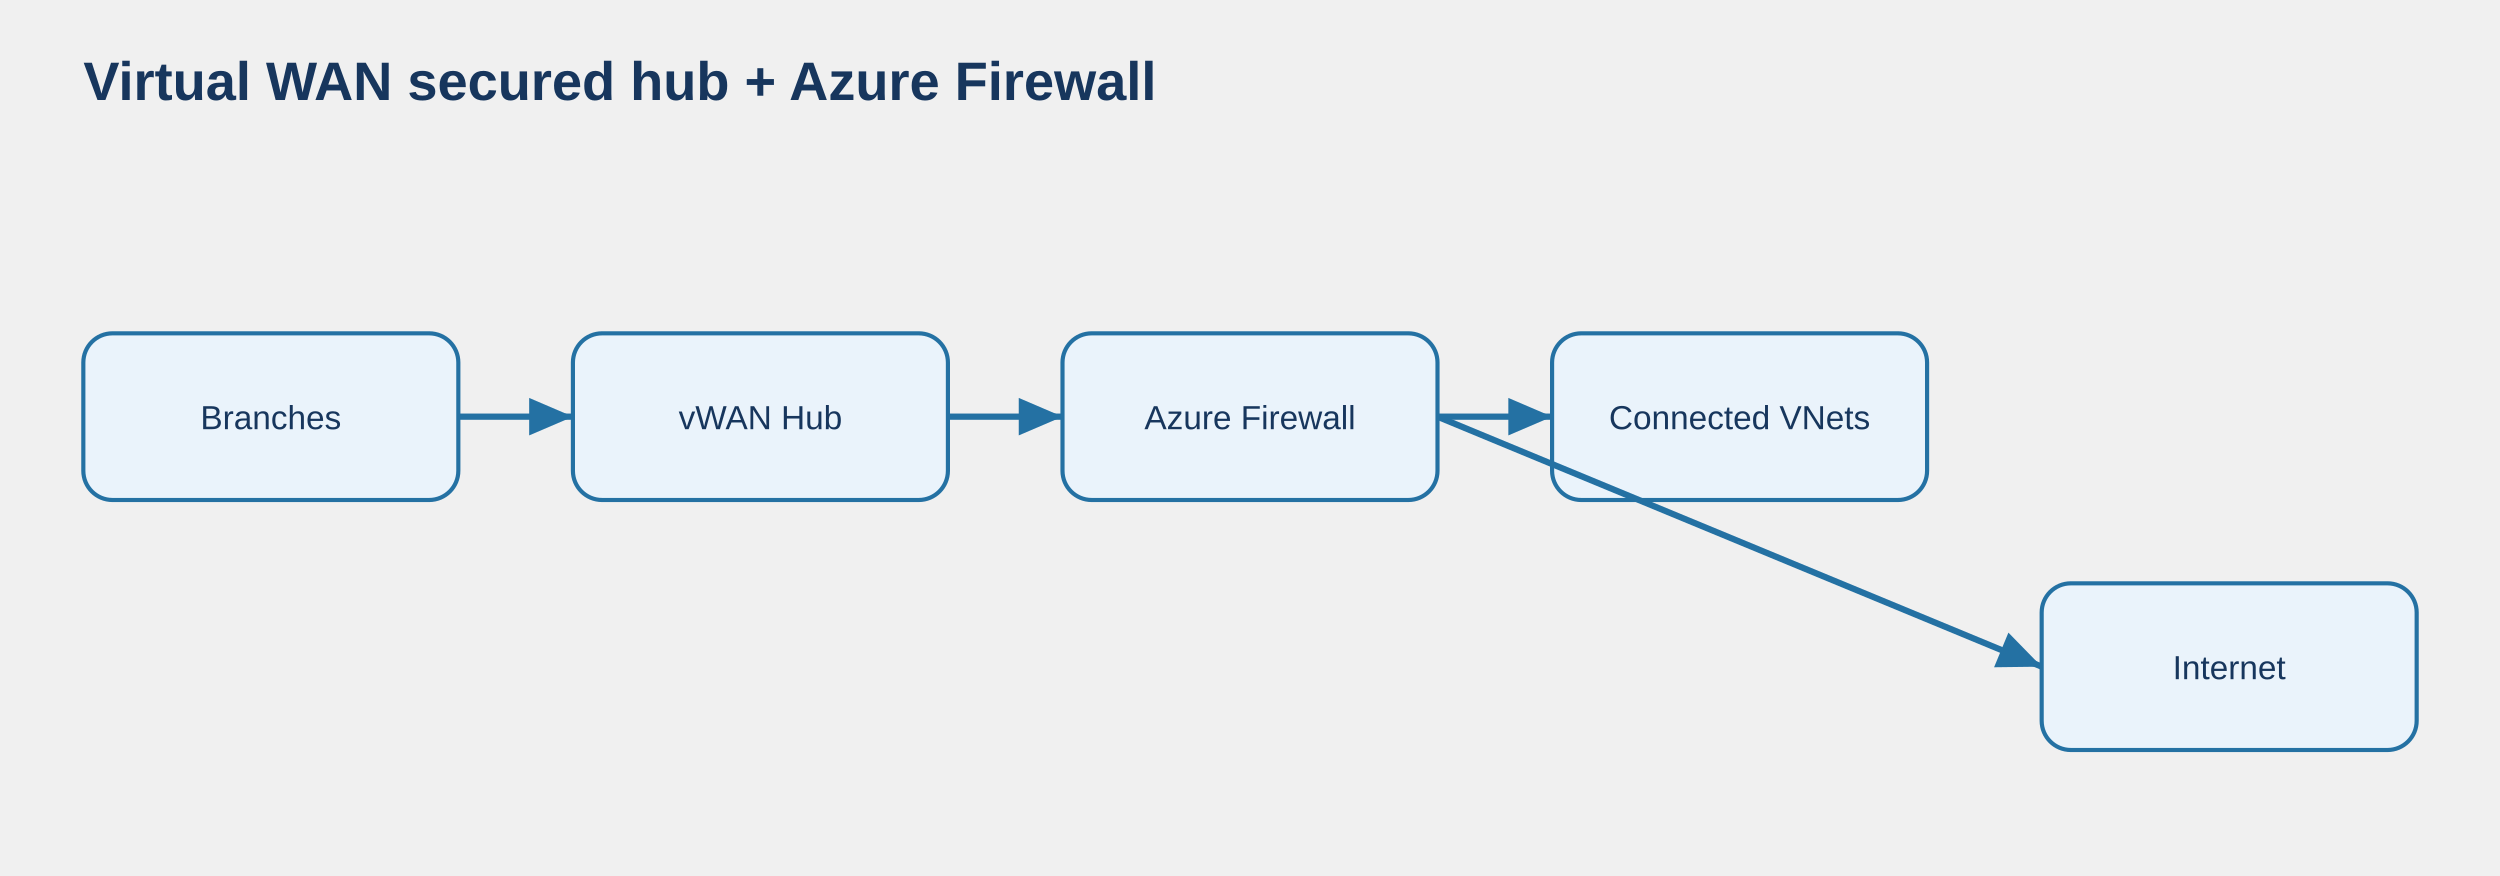
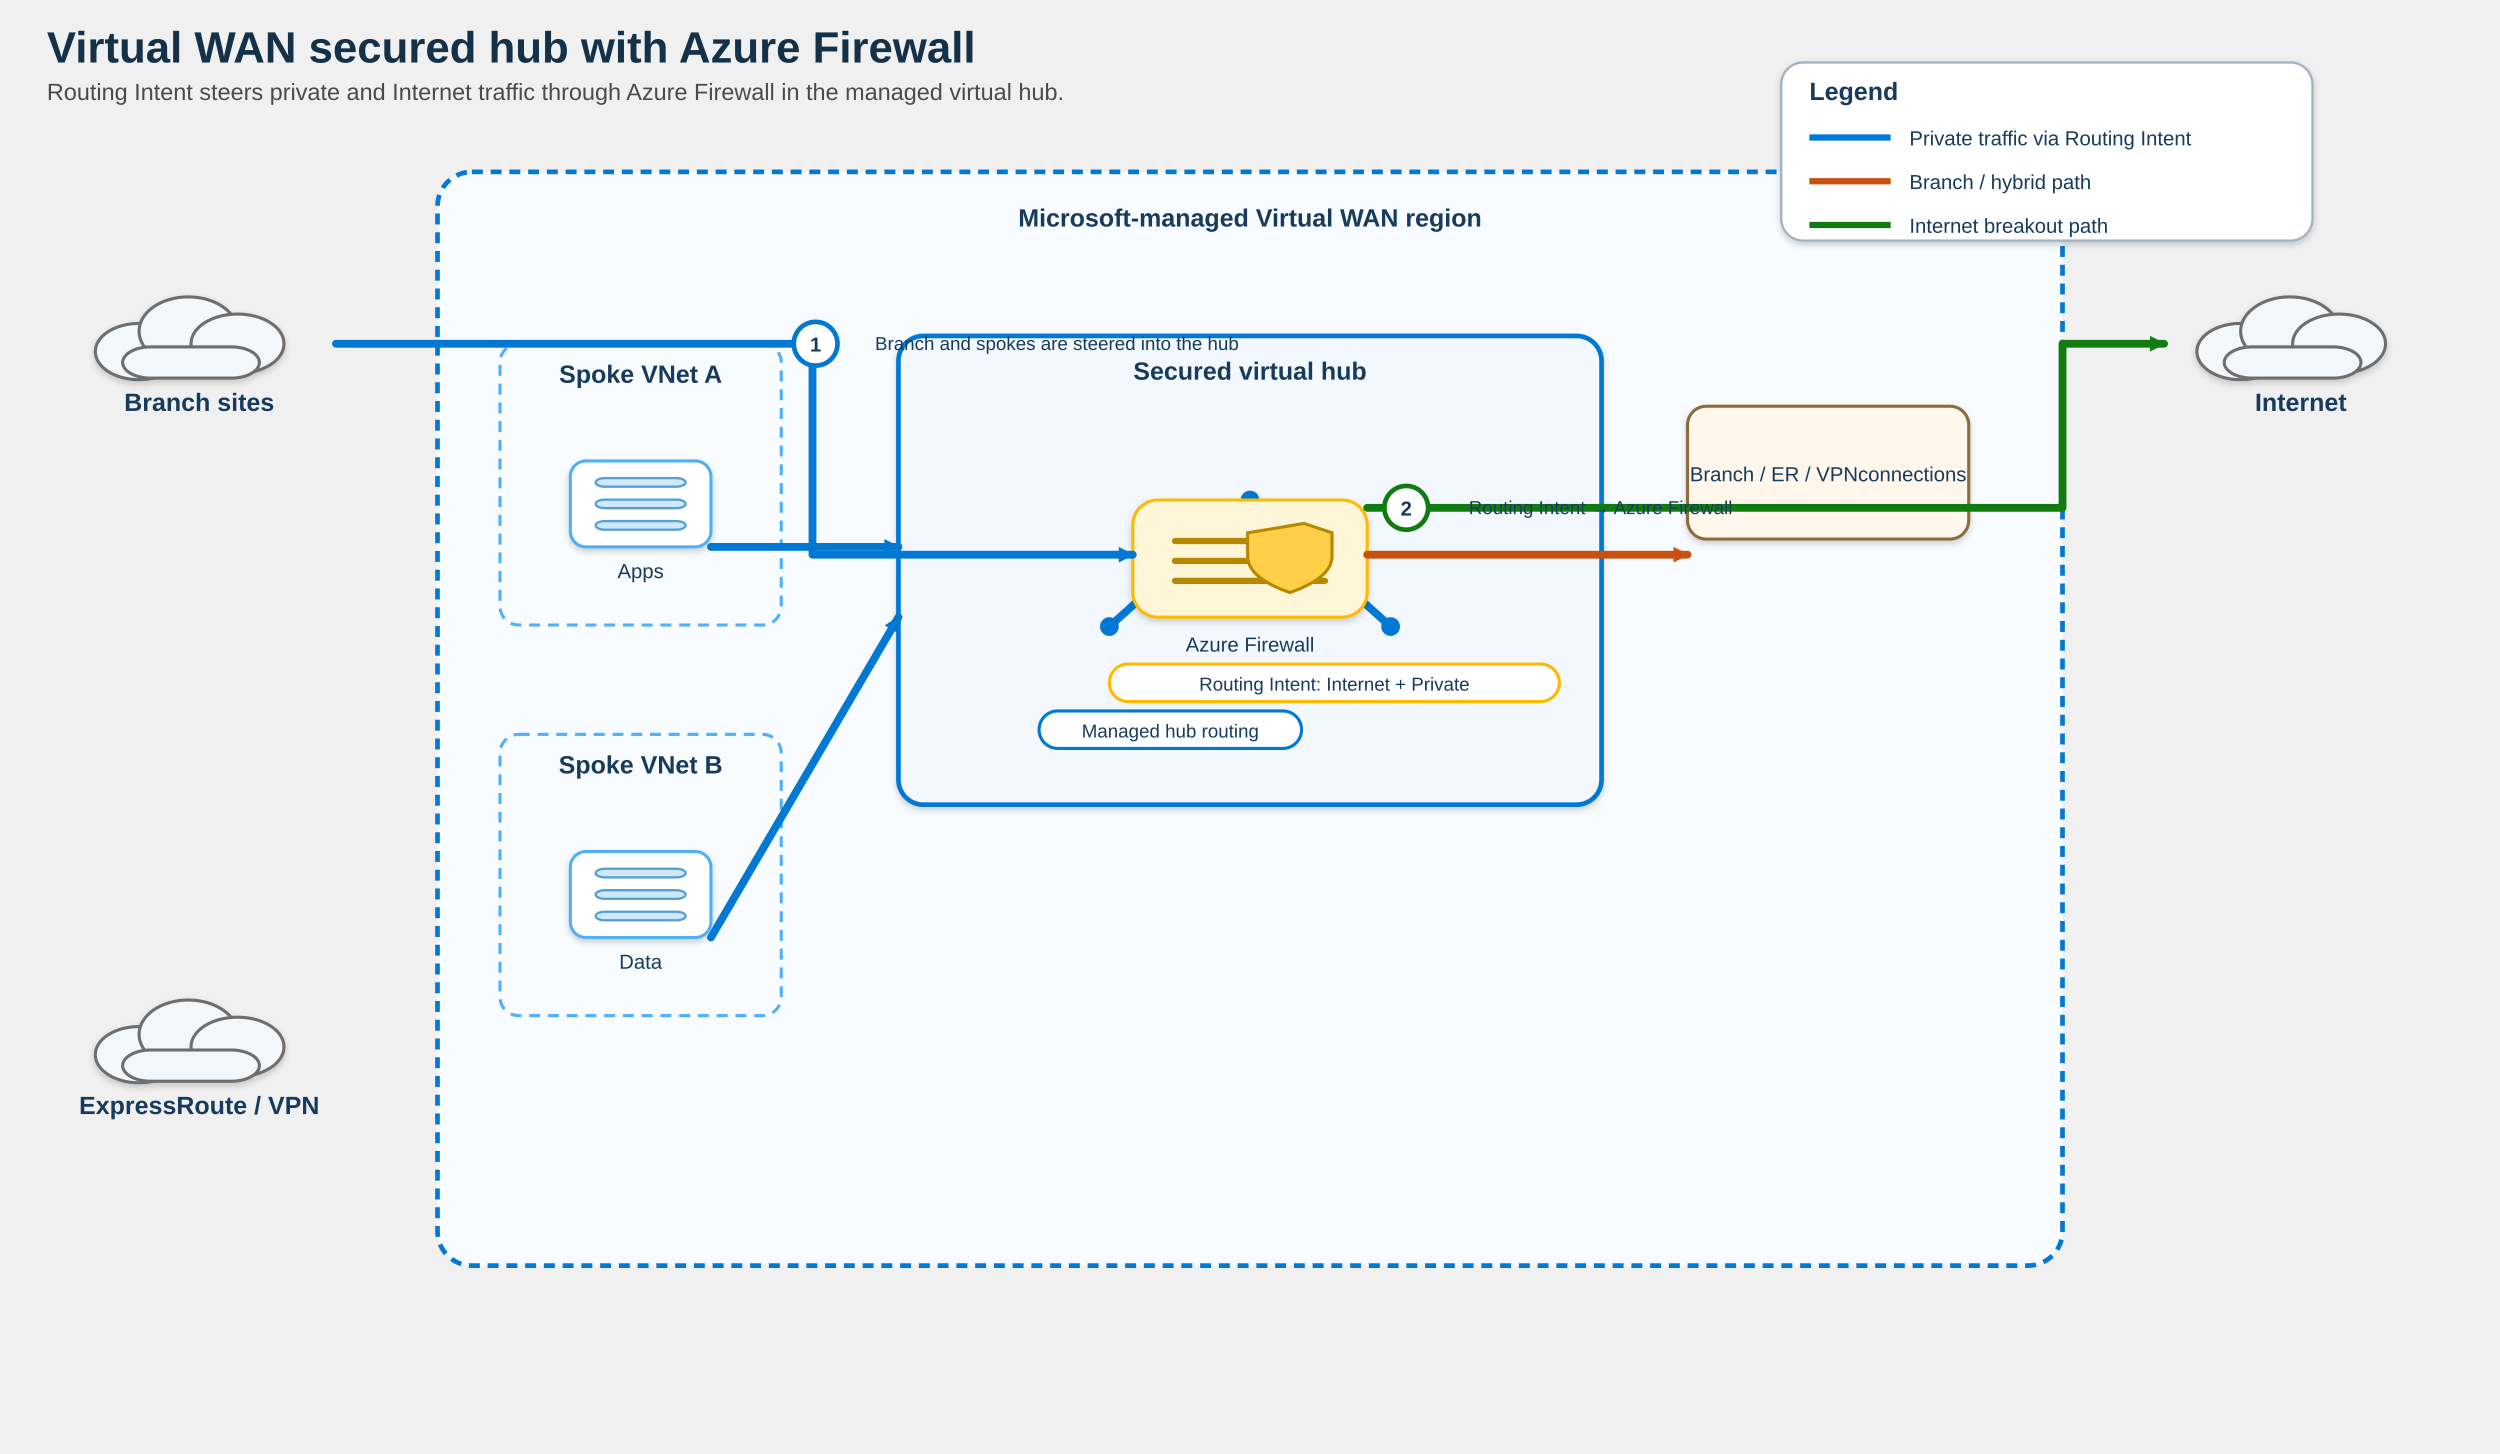
- <svg xmlns="http://www.w3.org/2000/svg" width="1200" height="420" viewBox="0 0 1200 420">
+ <svg xmlns="http://www.w3.org/2000/svg" width="1600" height="930" viewBox="0 0 1600 930">
  <defs>
-     <marker id="a" markerWidth="8" markerHeight="8" refX="7" refY="3" orient="auto">
-       <path d="M0 0L0 6L7 3z" fill="#2471a3" />
+     <marker id="arrowBlue" markerWidth="10" markerHeight="10" refX="9" refY="5" orient="auto" markerUnits="userSpaceOnUse">
+       <path d="M0,0 L10,5 L0,10 z" fill="#0078D4" />
    </marker>
+     <marker id="arrowGreen" markerWidth="10" markerHeight="10" refX="9" refY="5" orient="auto" markerUnits="userSpaceOnUse">
+       <path d="M0,0 L10,5 L0,10 z" fill="#107C10" />
+     </marker>
+     <marker id="arrowOrange" markerWidth="10" markerHeight="10" refX="9" refY="5" orient="auto" markerUnits="userSpaceOnUse">
+       <path d="M0,0 L10,5 L0,10 z" fill="#CA5010" />
+     </marker>
+     <marker id="arrowPurple" markerWidth="10" markerHeight="10" refX="9" refY="5" orient="auto" markerUnits="userSpaceOnUse">
+       <path d="M0,0 L10,5 L0,10 z" fill="#5C2D91" />
+     </marker>
+     <marker id="arrowRed" markerWidth="10" markerHeight="10" refX="9" refY="5" orient="auto" markerUnits="userSpaceOnUse">
+       <path d="M0,0 L10,5 L0,10 z" fill="#D13438" />
+     </marker>
+     <filter id="shadow" x="-10%" y="-10%" width="130%" height="130%">
+       <feDropShadow dx="0" dy="2" stdDeviation="2" flood-color="#000" flood-opacity="0.18" />
+     </filter>
+     <style>
+     .title { font: 700 28px 'Segoe UI', Arial, sans-serif; fill: #14314A; }
+     .subtitle { font: 400 15px 'Segoe UI', Arial, sans-serif; fill: #4A4A4A; }
+     .label { font: 600 16px 'Segoe UI', Arial, sans-serif; fill: #173B5C; }
+     .small { font: 400 13px 'Segoe UI', Arial, sans-serif; fill: #173B5C; }
+     .tiny { font: 400 12px 'Segoe UI', Arial, sans-serif; fill: #173B5C; }
+     .legend { font: 600 13px 'Segoe UI', Arial, sans-serif; fill: #173B5C; }
+   </style>
  </defs>
-   <style>text{font-family:Arial,sans-serif;fill:#17365d}.n{fill:#eaf3fb;stroke:#2471a3;stroke-width:2}.e{stroke:#2471a3;stroke-width:3;marker-end:url(#a)}</style>
-   <text x="40" y="48" font-size="26" font-weight="700">Virtual WAN secured hub + Azure Firewall</text>
-   <rect class="n" x="40" y="160" width="180" height="80" rx="14" />
-   <text x="130.0" y="206" text-anchor="middle" font-size="16">Branches</text>
-   <rect class="n" x="275" y="160" width="180" height="80" rx="14" />
-   <text x="365.0" y="206" text-anchor="middle" font-size="16">vWAN Hub</text>
-   <rect class="n" x="510" y="160" width="180" height="80" rx="14" />
-   <text x="600.0" y="206" text-anchor="middle" font-size="16">Azure Firewall</text>
-   <rect class="n" x="745" y="160" width="180" height="80" rx="14" />
-   <text x="835.0" y="206" text-anchor="middle" font-size="16">Connected VNets</text>
-   <rect class="n" x="980" y="280" width="180" height="80" rx="14" />
-   <text x="1070.0" y="326" text-anchor="middle" font-size="16">Internet</text>
-   <line class="e" x1="220" y1="200" x2="275" y2="200" />
-   <line class="e" x1="455" y1="200" x2="510" y2="200" />
-   <line class="e" x1="690" y1="200" x2="745" y2="200" />
-   <line class="e" x1="690" y1="200" x2="980" y2="320" />
+   <text x="30" y="40" class="title" text-anchor="start">Virtual WAN secured hub with Azure Firewall</text>
+   <text x="30" y="64" class="subtitle" text-anchor="start">Routing Intent steers private and Internet traffic through Azure Firewall in the managed virtual hub.</text>
+   <g filter="url(#shadow)">
+     <ellipse cx="89.0" cy="225.0" rx="28.0" ry="18.0" fill="#f4f7fa" stroke="#6e6e6e" stroke-width="2" />
+     <ellipse cx="120.5" cy="212.0" rx="31.5" ry="22.0" fill="#f4f7fa" stroke="#6e6e6e" stroke-width="2" />
+     <ellipse cx="152.0" cy="220.0" rx="29.75" ry="19.0" fill="#f4f7fa" stroke="#6e6e6e" stroke-width="2" />
+     <rect x="78.5" y="222.0" width="87.5" height="20.0" rx="18" fill="#f4f7fa" stroke="#6e6e6e" stroke-width="2" />
+   </g>
+   <text x="127.5" y="263.0" class="label" text-anchor="middle">Branch sites</text>
+   <g filter="url(#shadow)">
+     <ellipse cx="89.0" cy="675.0" rx="28.0" ry="18.0" fill="#f4f7fa" stroke="#6e6e6e" stroke-width="2" />
+     <ellipse cx="120.5" cy="662.0" rx="31.5" ry="22.0" fill="#f4f7fa" stroke="#6e6e6e" stroke-width="2" />
+     <ellipse cx="152.0" cy="670.0" rx="29.75" ry="19.0" fill="#f4f7fa" stroke="#6e6e6e" stroke-width="2" />
+     <rect x="78.5" y="672.0" width="87.5" height="20.0" rx="18" fill="#f4f7fa" stroke="#6e6e6e" stroke-width="2" />
+   </g>
+   <text x="127.5" y="713.0" class="label" text-anchor="middle">ExpressRoute / VPN</text>
+   <g filter="url(#shadow)">
+     <ellipse cx="1434.0" cy="225.0" rx="28.0" ry="18.0" fill="#f4f7fa" stroke="#6e6e6e" stroke-width="2" />
+     <ellipse cx="1465.5" cy="212.0" rx="31.5" ry="22.0" fill="#f4f7fa" stroke="#6e6e6e" stroke-width="2" />
+     <ellipse cx="1497.0" cy="220.0" rx="29.75" ry="19.0" fill="#f4f7fa" stroke="#6e6e6e" stroke-width="2" />
+     <rect x="1423.5" y="222.0" width="87.5" height="20.0" rx="18" fill="#f4f7fa" stroke="#6e6e6e" stroke-width="2" />
+   </g>
+   <text x="1472.5" y="263.0" class="label" text-anchor="middle">Internet</text>
+   <rect x="280" y="110" width="1040" height="700" rx="22" fill="#F8FBFF" stroke="#0078D4" stroke-width="3" stroke-dasharray="7 5" />
+   <text x="800" y="145" class="label" text-anchor="middle">Microsoft-managed Virtual WAN region</text>
+   <rect x="575" y="215" width="450" height="300" rx="16" fill="#F3F8FF" stroke="#0078D4" stroke-width="3" filter="url(#shadow)" class="" />
+   <text x="800.0" y="243" class="label" text-anchor="middle">Secured virtual hub</text>
+   <path d="M710.0,401.0 L800.0,320.0 L890.0,401.0" fill="none" stroke="#0078D4" stroke-width="5" stroke-linecap="round" stroke-linejoin="round" />
+   <circle cx="710.0" cy="401.0" r="6" fill="#0078D4" />
+   <circle cx="800.0" cy="320.0" r="6" fill="#0078D4" />
+   <circle cx="890.0" cy="401.0" r="6" fill="#0078D4" />
+   <rect x="725" y="320" width="150" height="75" rx="16" fill="#FFF6D8" stroke="#FFB900" stroke-width="2" filter="url(#shadow)" class="" />
+   <path d="M752.0,346.25 h96.0 M752.0,359.0 h96.0 M752.0,371.75 h96.0" stroke="#B88700" stroke-width="4" stroke-linecap="round" />
+   <path d="M834.5,335.0 l18.0,6.0 v15.0 c0,10.5-12.0,18.0-27.0,23.25 c-15.0,-5.25-27.0,-12.75-27.0,-23.25 v-15.0 z" fill="#FFCF4A" stroke="#B88700" stroke-width="2" />
+   <text x="800.0" y="417" class="small" text-anchor="middle">Azure Firewall</text>
+   <rect x="710" y="425" width="288" height="24" rx="12" fill="white" stroke="#FFB900" stroke-width="2" />
+   <text x="854.0" y="442" class="tiny" text-anchor="middle">Routing Intent: Internet + Private</text>
+   <rect x="665" y="455" width="168" height="24" rx="12" fill="white" stroke="#0078D4" stroke-width="2" />
+   <text x="749.0" y="472" class="tiny" text-anchor="middle">Managed hub routing</text>
+   <rect x="320" y="220" width="180" height="180" rx="12" fill="#F8FCFF" stroke="#50B0F9" stroke-width="2" stroke-dasharray="7 5" />
+   <text x="410" y="245" class="label" text-anchor="middle">Spoke VNet A</text>
+   <rect x="365" y="295" width="90" height="55" rx="10" fill="white" stroke="#50B0F9" stroke-width="2" filter="url(#shadow)" class="" />
+   <rect x="381.2" y="306.0" width="57.6" height="5.5" rx="6" fill="#CFE8FB" stroke="#57A0D3" stroke-width="1.5" />
+   <rect x="381.2" y="319.75" width="57.6" height="5.5" rx="6" fill="#CFE8FB" stroke="#57A0D3" stroke-width="1.5" />
+   <rect x="381.2" y="333.5" width="57.6" height="5.5" rx="6" fill="#CFE8FB" stroke="#57A0D3" stroke-width="1.5" />
+   <text x="410.0" y="370" class="small" text-anchor="middle">Apps</text>
+   <rect x="320" y="470" width="180" height="180" rx="12" fill="#F8FCFF" stroke="#50B0F9" stroke-width="2" stroke-dasharray="7 5" />
+   <text x="410" y="495" class="label" text-anchor="middle">Spoke VNet B</text>
+   <rect x="365" y="545" width="90" height="55" rx="10" fill="white" stroke="#50B0F9" stroke-width="2" filter="url(#shadow)" class="" />
+   <rect x="381.2" y="556.0" width="57.6" height="5.5" rx="6" fill="#CFE8FB" stroke="#57A0D3" stroke-width="1.5" />
+   <rect x="381.2" y="569.75" width="57.6" height="5.5" rx="6" fill="#CFE8FB" stroke="#57A0D3" stroke-width="1.5" />
+   <rect x="381.2" y="583.5" width="57.6" height="5.5" rx="6" fill="#CFE8FB" stroke="#57A0D3" stroke-width="1.5" />
+   <text x="410.0" y="620" class="small" text-anchor="middle">Data</text>
+   <rect x="1080" y="260" width="180" height="85" rx="12" fill="#FFF7EB" stroke="#8A6D3B" stroke-width="2" filter="url(#shadow)" class="" />
+   <text x="1170" y="308" class="small" text-anchor="middle">Branch / ER / VPN
+ connections</text>
+   <polyline points="215,220 520,220 520,355 725,355" fill="none" stroke="#0078D4" stroke-width="5" stroke-linejoin="round" stroke-linecap="round" marker-end="url(#arrowBlue)" />
+   <polyline points="455,350 575,350" fill="none" stroke="#0078D4" stroke-width="5" stroke-linejoin="round" stroke-linecap="round" marker-end="url(#arrowBlue)" />
+   <polyline points="455,600 575,395" fill="none" stroke="#0078D4" stroke-width="5" stroke-linejoin="round" stroke-linecap="round" marker-end="url(#arrowBlue)" />
+   <polyline points="875,355 1080,355" fill="none" stroke="#CA5010" stroke-width="5" stroke-linejoin="round" stroke-linecap="round" marker-end="url(#arrowOrange)" />
+   <polyline points="875,325 1320,325 1320,220 1385,220" fill="none" stroke="#107C10" stroke-width="5" stroke-linejoin="round" stroke-linecap="round" marker-end="url(#arrowGreen)" />
+   <circle cx="522" cy="220" r="14" fill="white" stroke="#0078D4" stroke-width="3" />
+   <text x="522" y="225" class="legend" text-anchor="middle">1</text>
+   <text x="560" y="224" class="tiny" text-anchor="start">Branch and spokes are steered into the hub</text>
+   <circle cx="900" cy="325" r="14" fill="white" stroke="#107C10" stroke-width="3" />
+   <text x="900" y="330" class="legend" text-anchor="middle">2</text>
+   <text x="940" y="329" class="tiny" text-anchor="start">Routing Intent → Azure Firewall</text>
+   <rect x="1140" y="40" width="340" height="114" rx="14" fill="white" stroke="#A0B3C4" stroke-width="1.5" filter="url(#shadow)" class="" />
+   <text x="1158" y="64" class="label" text-anchor="start">Legend</text>
+   <line x1="1158" y1="88" x2="1210" y2="88" stroke="#0078D4" stroke-width="4" />
+   <text x="1222" y="93" class="small" text-anchor="start">Private traffic via Routing Intent</text>
+   <line x1="1158" y1="116" x2="1210" y2="116" stroke="#CA5010" stroke-width="4" />
+   <text x="1222" y="121" class="small" text-anchor="start">Branch / hybrid path</text>
+   <line x1="1158" y1="144" x2="1210" y2="144" stroke="#107C10" stroke-width="4" />
+   <text x="1222" y="149" class="small" text-anchor="start">Internet breakout path</text>
</svg>
